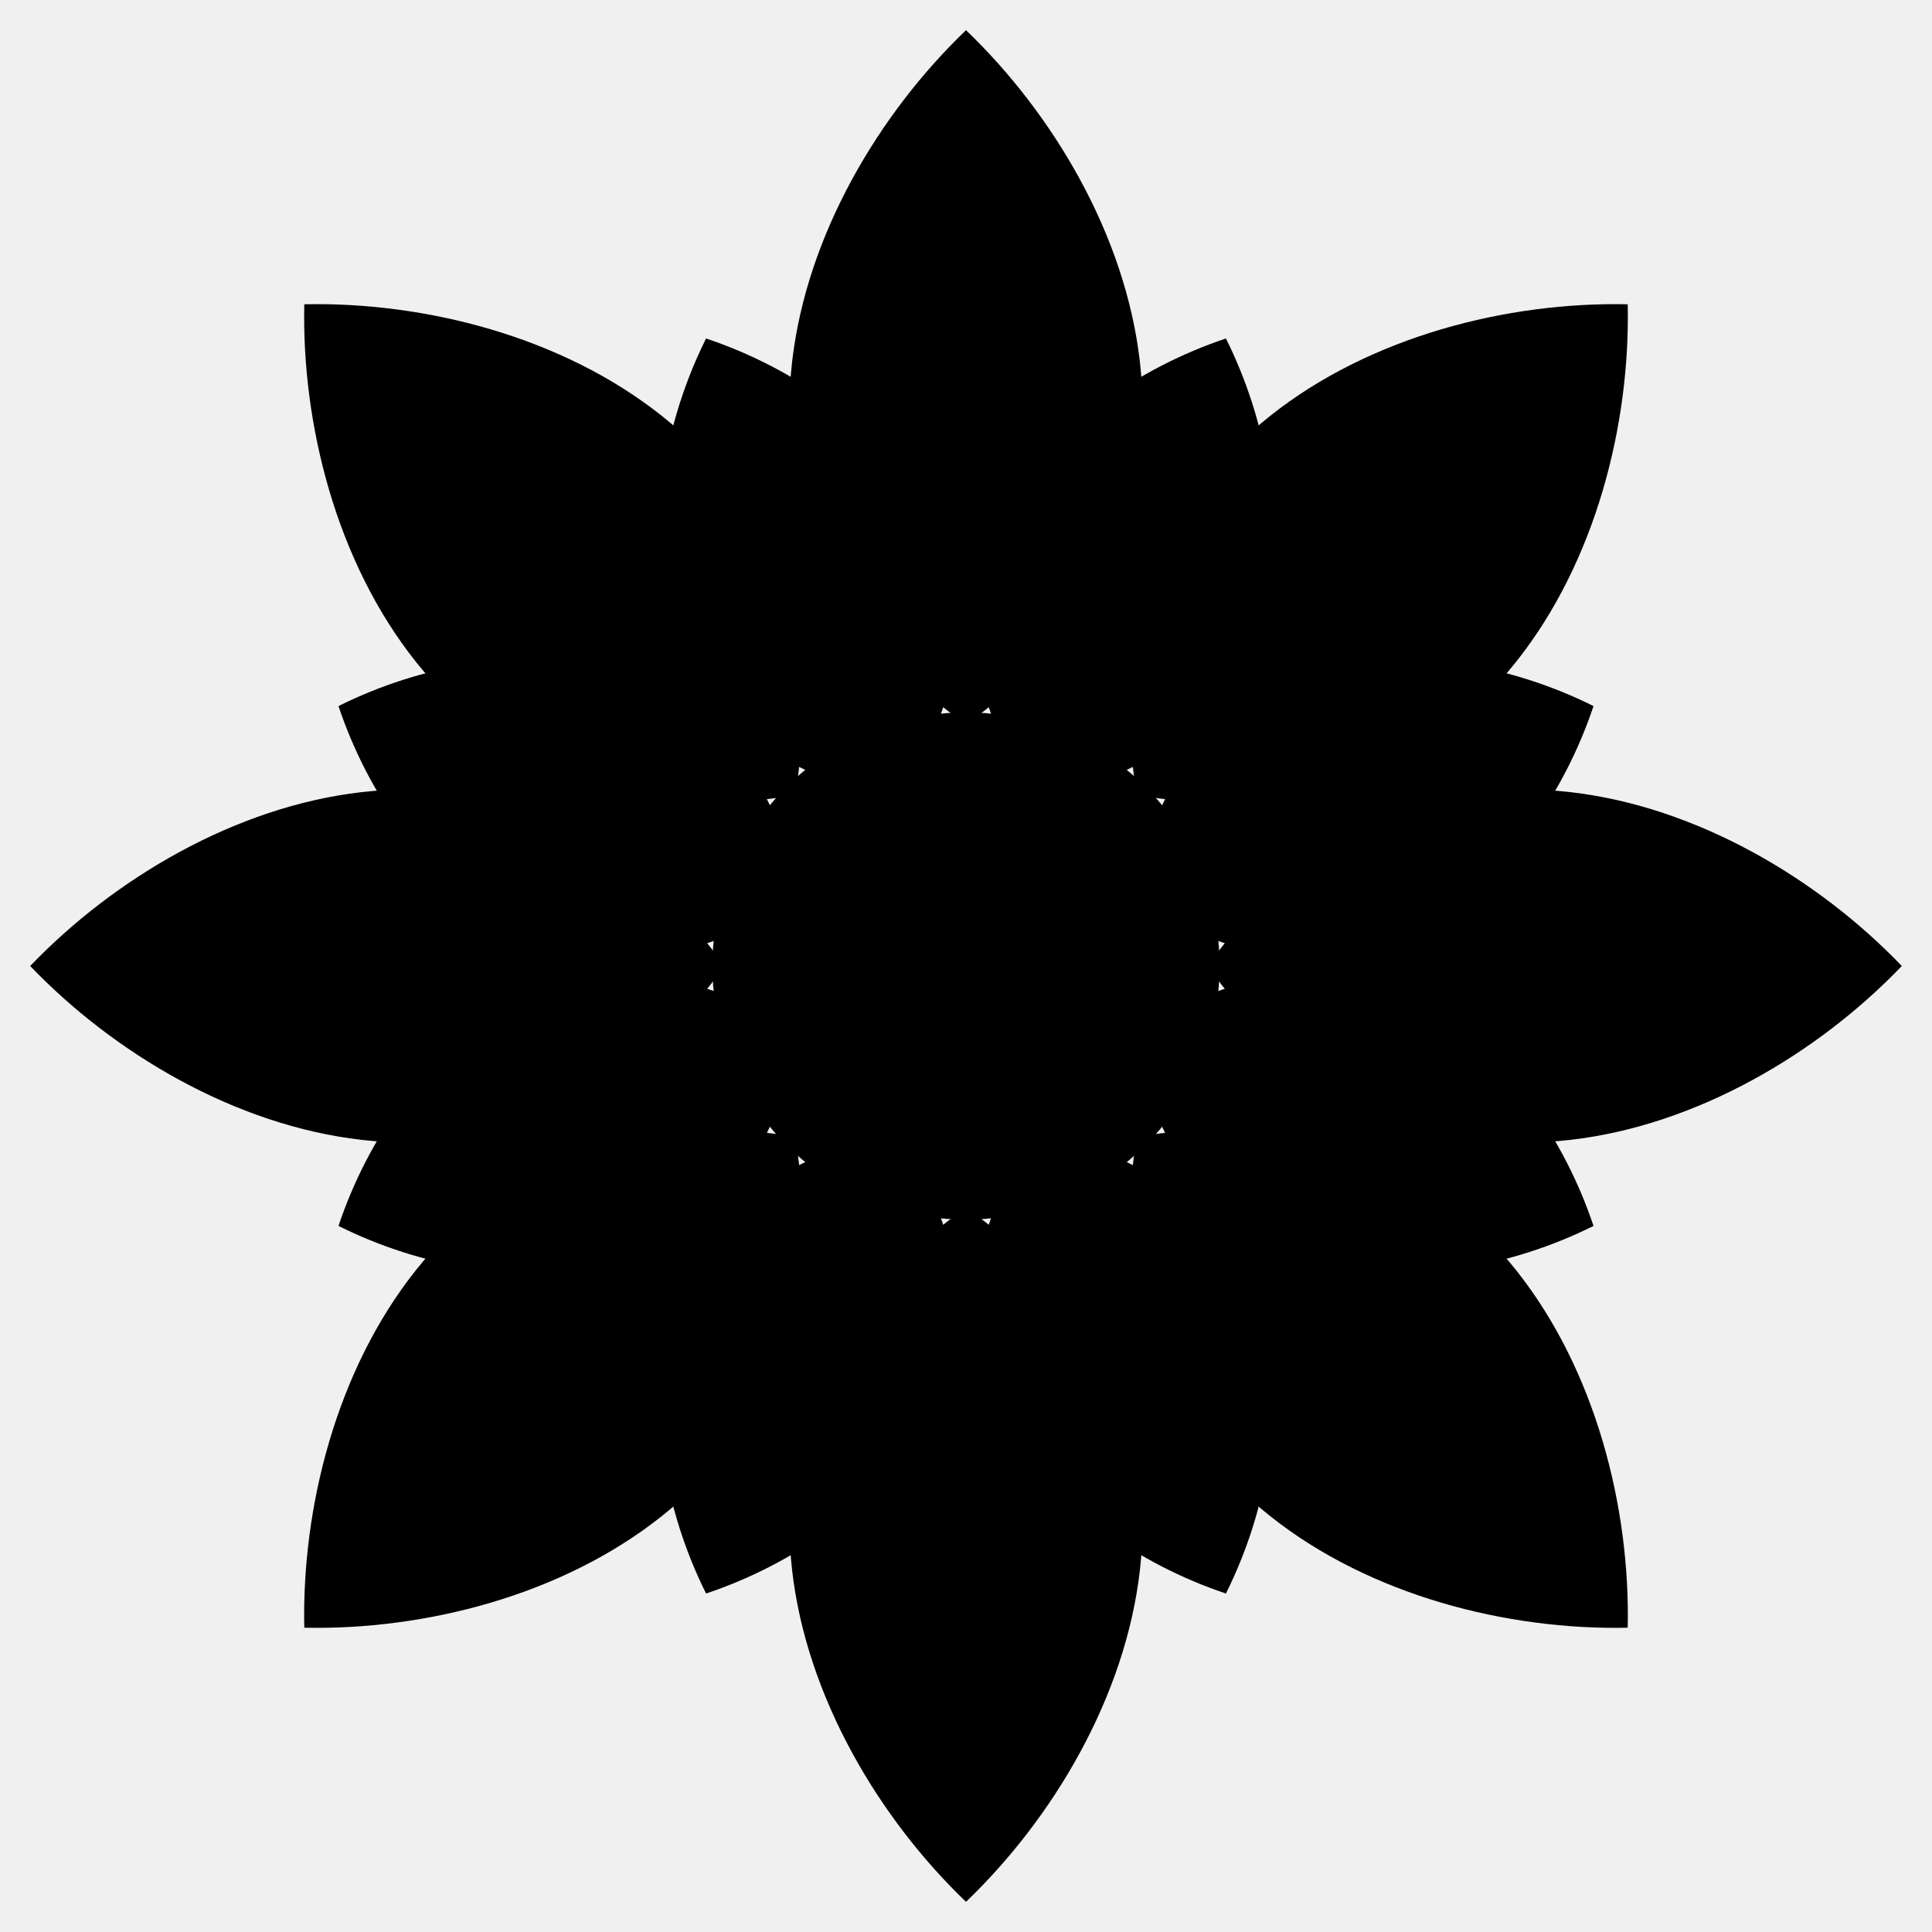
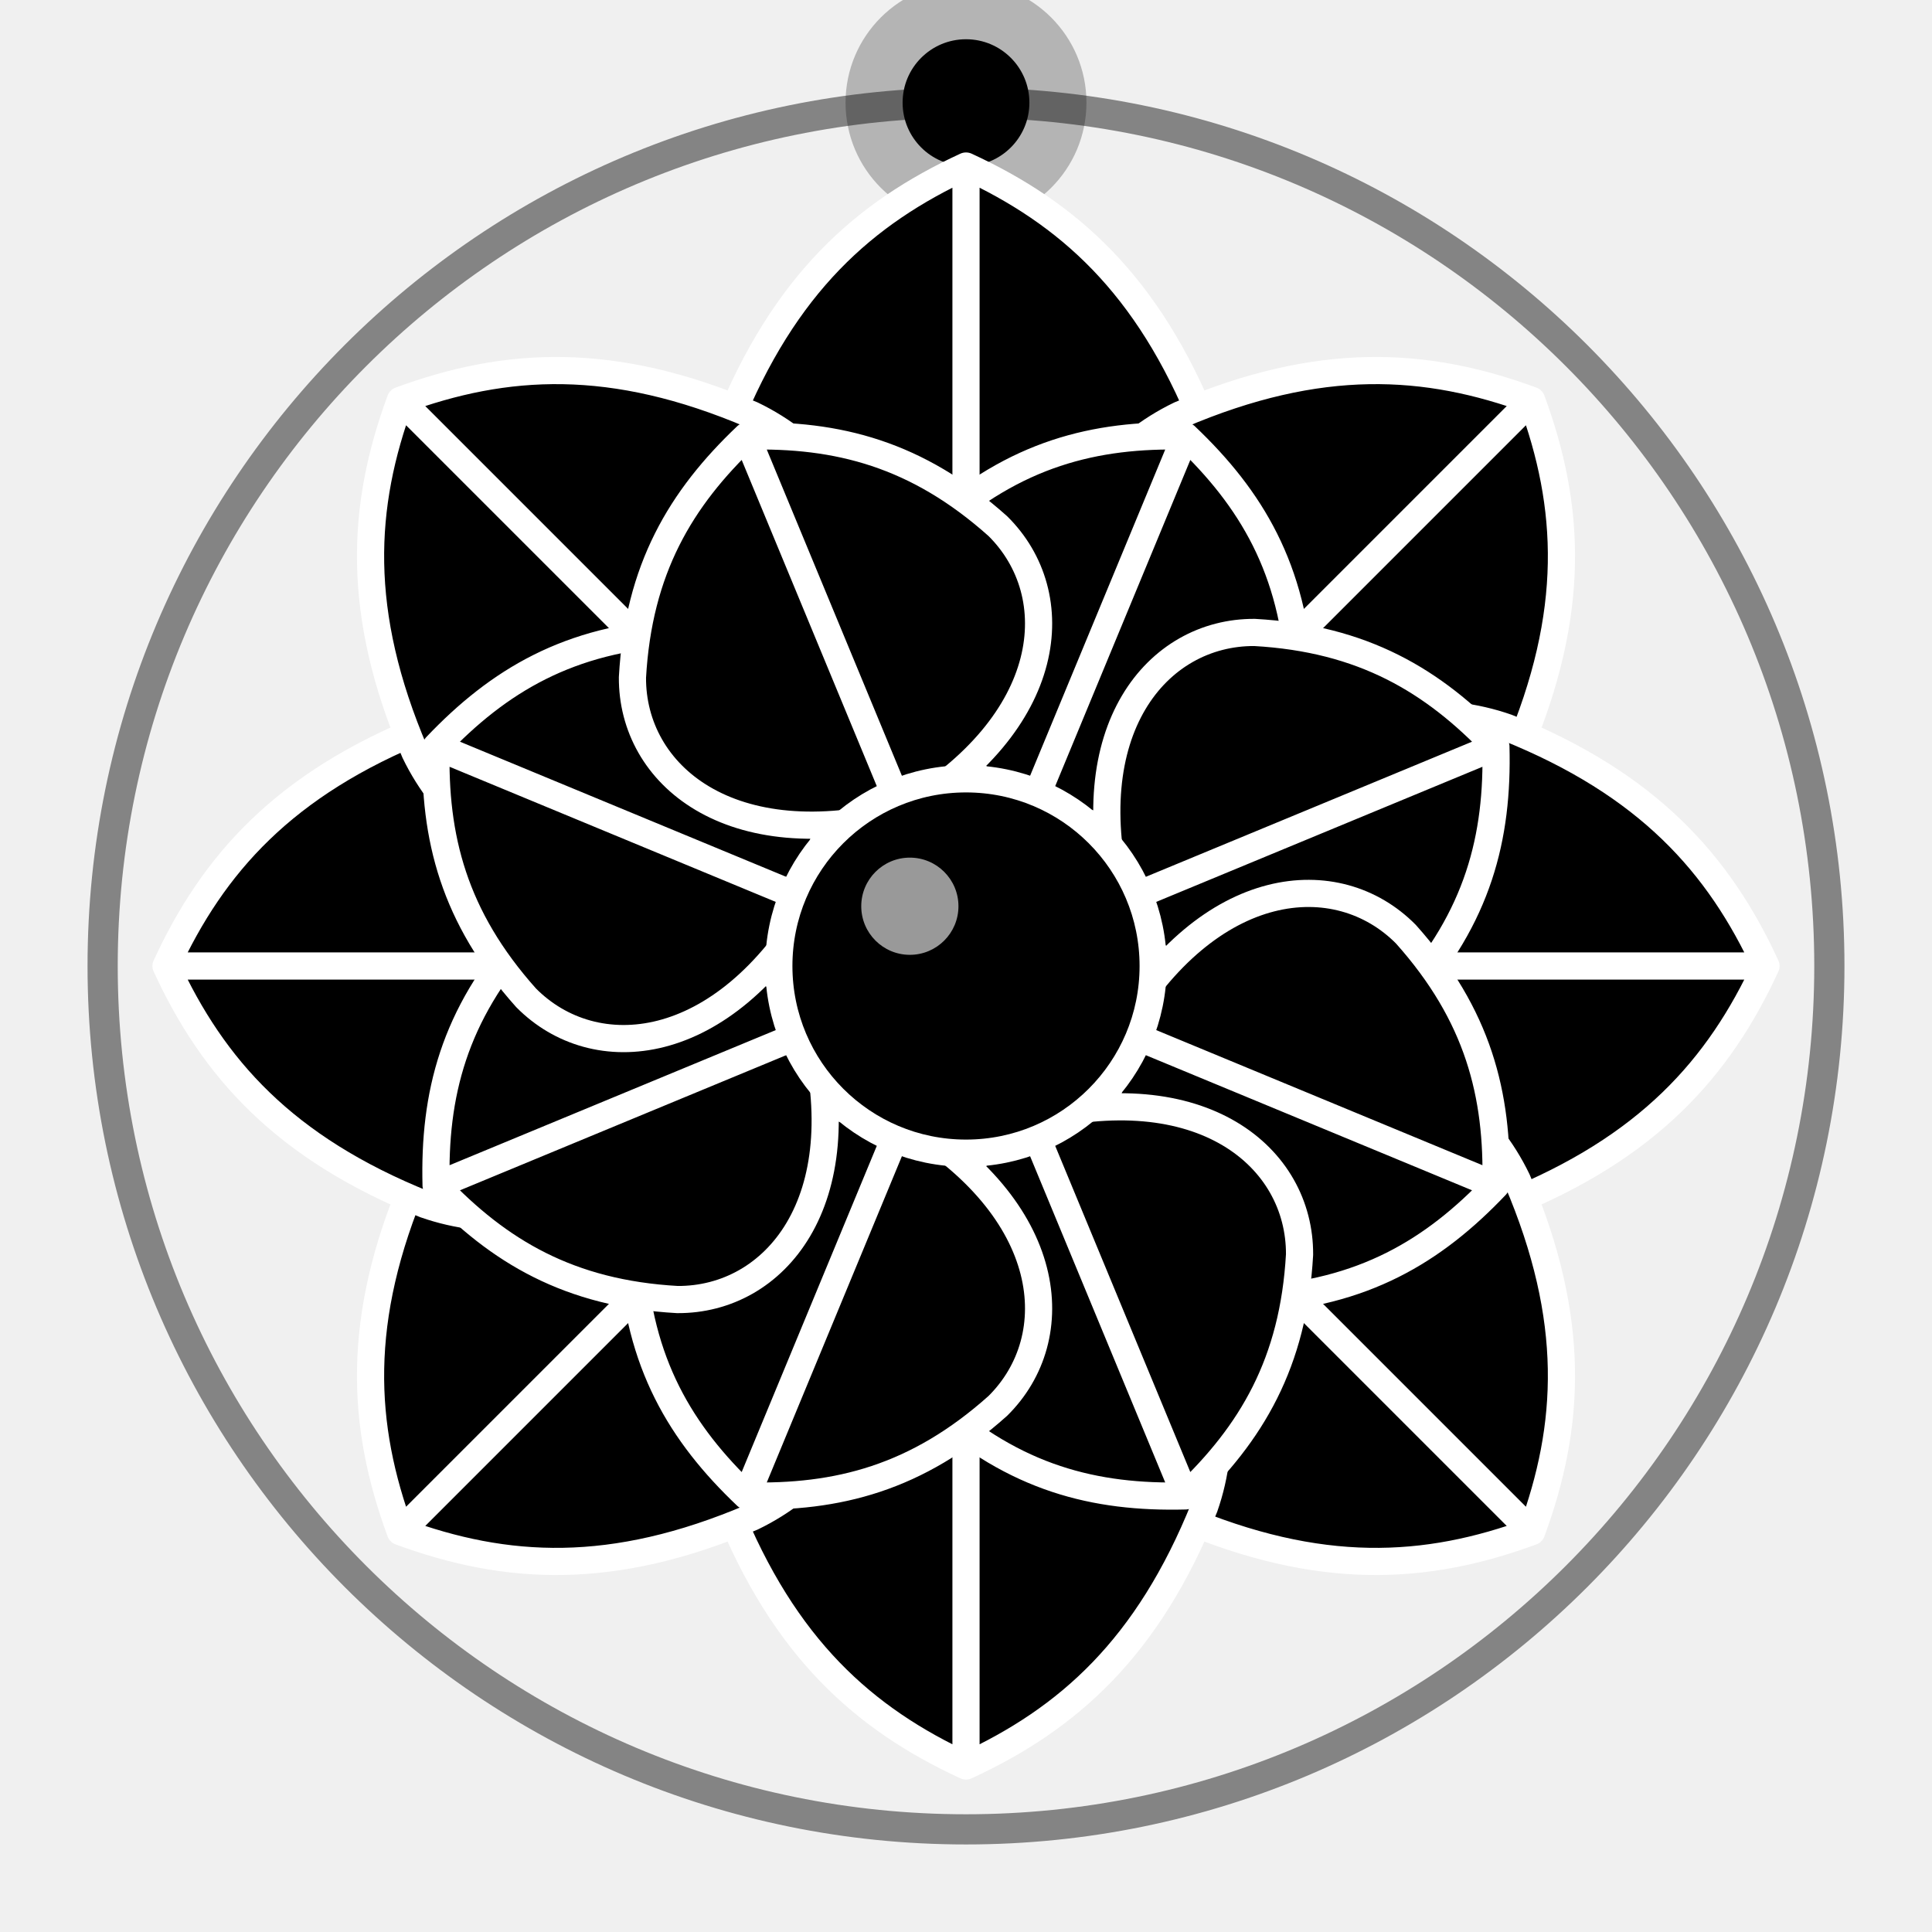
<svg xmlns="http://www.w3.org/2000/svg" viewBox="-32 -32 64 64" role="img" aria-label="Neelabja Mukhopadhyay">
-   <g id="petals-back" fill="currentColor">
-     <path d="M0 -8C9.6 -14.9 5.76 -25.48 0 -31C-5.76 -25.48 -9.6 -14.9 0 -8Z" transform="rotate(0)" />
-     <path d="M0 -8C9.6 -14.9 5.76 -25.48 0 -31C-5.76 -25.48 -9.6 -14.9 0 -8Z" transform="rotate(45)" />
-     <path d="M0 -8C9.6 -14.9 5.76 -25.48 0 -31C-5.76 -25.48 -9.6 -14.9 0 -8Z" transform="rotate(90)" />
-     <path d="M0 -8C9.6 -14.9 5.76 -25.48 0 -31C-5.76 -25.48 -9.6 -14.9 0 -8Z" transform="rotate(135)" />
-     <path d="M0 -8C9.6 -14.9 5.76 -25.48 0 -31C-5.76 -25.48 -9.6 -14.9 0 -8Z" transform="rotate(180)" />
-     <path d="M0 -8C9.6 -14.9 5.76 -25.48 0 -31C-5.76 -25.48 -9.6 -14.9 0 -8Z" transform="rotate(225)" />
-     <path d="M0 -8C9.6 -14.9 5.76 -25.48 0 -31C-5.76 -25.48 -9.6 -14.9 0 -8Z" transform="rotate(270)" />
-     <path d="M0 -8C9.6 -14.9 5.76 -25.48 0 -31C-5.76 -25.48 -9.6 -14.9 0 -8Z" transform="rotate(315)" />
+   <defs>
+     <linearGradient id="compact-mono-back-lit" gradientUnits="userSpaceOnUse" x1="0" y1="-7" x2="0" y2="-26.5">
+       <stop offset="0" stop-color="currentColor" />
+       <stop offset="1" stop-color="currentColor" />
+     </linearGradient>
+     <linearGradient id="compact-mono-back-shade" gradientUnits="userSpaceOnUse" x1="0" y1="-7" x2="0" y2="-26.5">
+       <stop offset="0" stop-color="currentColor" />
+       <stop offset="1" stop-color="currentColor" />
+     </linearGradient>
+     <linearGradient id="compact-mono-middle-lit" gradientUnits="userSpaceOnUse" x1="0" y1="-5.5" x2="0" y2="-19">
+       <stop offset="0" stop-color="currentColor" />
+       <stop offset="1" stop-color="currentColor" />
+     </linearGradient>
+     <linearGradient id="compact-mono-middle-shade" gradientUnits="userSpaceOnUse" x1="0" y1="-5.5" x2="0" y2="-19">
+       <stop offset="0" stop-color="currentColor" />
+       <stop offset="1" stop-color="currentColor" />
+     </linearGradient>
+     <radialGradient id="compact-mono-heart" cx="0.4" cy="0.36" r="0.62">
+       <stop offset="0" stop-color="currentColor" />
+       <stop offset="0.5" stop-color="currentColor" />
+       <stop offset="1" stop-color="currentColor" />
+     </radialGradient>
+   </defs>
+   <circle r="28.6" fill="none" stroke="currentColor" stroke-width="1" stroke-dasharray="none" opacity="0.45" />
+   <g class="logo__orbit">
+     <circle cy="-28.6" r="3.99" fill="currentColor" opacity="0.25" />
+     <circle cy="-28.6" r="2.1" fill="currentColor" />
  </g>
-   <g id="petals-middle" fill="currentColor">
-     <path d="M0 -6C7.6 -10.95 4.56 -18.54 0 -22.5C-4.56 -18.54 -7.6 -10.95 0 -6Z" transform="rotate(22.5)" />
-     <path d="M0 -6C7.6 -10.95 4.56 -18.54 0 -22.5C-4.56 -18.54 -7.6 -10.95 0 -6Z" transform="rotate(67.5)" />
-     <path d="M0 -6C7.6 -10.95 4.56 -18.54 0 -22.5C-4.56 -18.54 -7.6 -10.95 0 -6Z" transform="rotate(112.5)" />
-     <path d="M0 -6C7.6 -10.95 4.56 -18.54 0 -22.5C-4.56 -18.54 -7.6 -10.95 0 -6Z" transform="rotate(157.5)" />
-     <path d="M0 -6C7.6 -10.95 4.56 -18.54 0 -22.5C-4.56 -18.54 -7.6 -10.95 0 -6Z" transform="rotate(202.5)" />
-     <path d="M0 -6C7.6 -10.95 4.56 -18.54 0 -22.5C-4.56 -18.54 -7.6 -10.95 0 -6Z" transform="rotate(247.5)" />
-     <path d="M0 -6C7.6 -10.95 4.56 -18.54 0 -22.5C-4.56 -18.54 -7.6 -10.95 0 -6Z" transform="rotate(292.5)" />
-     <path d="M0 -6C7.6 -10.95 4.56 -18.54 0 -22.5C-4.56 -18.54 -7.6 -10.95 0 -6Z" transform="rotate(337.5)" />
-   </g>
-   <g id="lens">
-     <circle r="8.4" fill="currentColor" />
+   <g class="logo__turn">
+     <g class="logo__layer logo__layer--back">
+       <g transform="rotate(0)">
+         <g class="logo__petal" style="--i:0;--l:0">
+           <path d="M0 -7C-7.05 -8.17 -9.4 -13.63 -7.9 -17.92C-6.02 -22.6 -3.38 -24.94 0 -26.5Z" fill="url(#compact-mono-back-lit)" />
+           <path d="M0 -7C7.05 -8.17 9.4 -13.63 7.9 -17.92C6.02 -22.6 3.38 -24.94 0 -26.5Z" fill="url(#compact-mono-back-shade)" />
+           <path d="M0 -7C-7.05 -8.17 -9.4 -13.63 -7.9 -17.92C-6.02 -22.6 -3.38 -24.94 0 -26.5ZM0 -7C7.05 -8.17 9.4 -13.63 7.9 -17.92C6.02 -22.6 3.38 -24.94 0 -26.5Z" fill="none" stroke="#ffffff" stroke-width="0.9" stroke-linejoin="round" />
+         </g>
+       </g>
+       <g transform="rotate(45)">
+         <g class="logo__petal" style="--i:1;--l:0">
+           <path d="M0 -7C-7.05 -8.17 -9.4 -13.63 -7.9 -17.92C-6.02 -22.6 -3.38 -24.94 0 -26.5Z" fill="url(#compact-mono-back-lit)" />
+           <path d="M0 -7C7.05 -8.17 9.4 -13.63 7.9 -17.92C6.02 -22.6 3.38 -24.94 0 -26.5Z" fill="url(#compact-mono-back-shade)" />
+           <path d="M0 -7C-7.05 -8.17 -9.4 -13.63 -7.9 -17.92C-6.02 -22.6 -3.38 -24.94 0 -26.5ZM0 -7C7.05 -8.17 9.4 -13.63 7.9 -17.92C6.02 -22.6 3.38 -24.94 0 -26.5Z" fill="none" stroke="#ffffff" stroke-width="0.9" stroke-linejoin="round" />
+         </g>
+       </g>
+       <g transform="rotate(90)">
+         <g class="logo__petal" style="--i:2;--l:0">
+           <path d="M0 -7C-7.05 -8.17 -9.4 -13.63 -7.9 -17.92C-6.02 -22.6 -3.38 -24.94 0 -26.5Z" fill="url(#compact-mono-back-lit)" />
+           <path d="M0 -7C7.05 -8.17 9.4 -13.63 7.9 -17.92C6.02 -22.6 3.38 -24.94 0 -26.5Z" fill="url(#compact-mono-back-shade)" />
+           <path d="M0 -7C-7.05 -8.17 -9.4 -13.63 -7.9 -17.92C-6.02 -22.6 -3.38 -24.94 0 -26.5ZM0 -7C7.05 -8.17 9.4 -13.63 7.9 -17.92C6.02 -22.6 3.38 -24.94 0 -26.5Z" fill="none" stroke="#ffffff" stroke-width="0.9" stroke-linejoin="round" />
+         </g>
+       </g>
+       <g transform="rotate(135)">
+         <g class="logo__petal" style="--i:3;--l:0">
+           <path d="M0 -7C-7.05 -8.17 -9.4 -13.63 -7.9 -17.92C-6.02 -22.6 -3.38 -24.94 0 -26.5Z" fill="url(#compact-mono-back-lit)" />
+           <path d="M0 -7C7.05 -8.17 9.4 -13.63 7.9 -17.92C6.02 -22.6 3.38 -24.94 0 -26.5Z" fill="url(#compact-mono-back-shade)" />
+           <path d="M0 -7C-7.05 -8.17 -9.4 -13.63 -7.9 -17.92C-6.02 -22.6 -3.38 -24.94 0 -26.5ZM0 -7C7.05 -8.17 9.4 -13.63 7.9 -17.92C6.02 -22.6 3.38 -24.94 0 -26.5Z" fill="none" stroke="#ffffff" stroke-width="0.9" stroke-linejoin="round" />
+         </g>
+       </g>
+       <g transform="rotate(180)">
+         <g class="logo__petal" style="--i:4;--l:0">
+           <path d="M0 -7C-7.05 -8.17 -9.4 -13.63 -7.9 -17.92C-6.02 -22.6 -3.38 -24.94 0 -26.5Z" fill="url(#compact-mono-back-lit)" />
+           <path d="M0 -7C7.05 -8.17 9.4 -13.63 7.9 -17.92C6.02 -22.6 3.38 -24.94 0 -26.5Z" fill="url(#compact-mono-back-shade)" />
+           <path d="M0 -7C-7.05 -8.17 -9.4 -13.63 -7.9 -17.92C-6.02 -22.6 -3.38 -24.94 0 -26.5ZM0 -7C7.05 -8.17 9.4 -13.63 7.9 -17.92C6.02 -22.6 3.38 -24.94 0 -26.5Z" fill="none" stroke="#ffffff" stroke-width="0.9" stroke-linejoin="round" />
+         </g>
+       </g>
+       <g transform="rotate(225)">
+         <g class="logo__petal" style="--i:5;--l:0">
+           <path d="M0 -7C-7.05 -8.17 -9.4 -13.63 -7.9 -17.92C-6.02 -22.6 -3.38 -24.94 0 -26.5Z" fill="url(#compact-mono-back-lit)" />
+           <path d="M0 -7C7.05 -8.17 9.4 -13.63 7.9 -17.92C6.02 -22.6 3.38 -24.94 0 -26.5Z" fill="url(#compact-mono-back-shade)" />
+           <path d="M0 -7C-7.05 -8.17 -9.4 -13.63 -7.9 -17.92C-6.02 -22.6 -3.38 -24.94 0 -26.5ZM0 -7C7.05 -8.17 9.4 -13.63 7.9 -17.92C6.02 -22.6 3.38 -24.94 0 -26.5Z" fill="none" stroke="#ffffff" stroke-width="0.9" stroke-linejoin="round" />
+         </g>
+       </g>
+       <g transform="rotate(270)">
+         <g class="logo__petal" style="--i:6;--l:0">
+           <path d="M0 -7C-7.05 -8.17 -9.4 -13.63 -7.9 -17.92C-6.02 -22.6 -3.38 -24.94 0 -26.5Z" fill="url(#compact-mono-back-lit)" />
+           <path d="M0 -7C7.05 -8.17 9.4 -13.63 7.9 -17.92C6.02 -22.6 3.38 -24.94 0 -26.5Z" fill="url(#compact-mono-back-shade)" />
+           <path d="M0 -7C-7.05 -8.17 -9.4 -13.63 -7.9 -17.92C-6.02 -22.6 -3.38 -24.94 0 -26.5ZM0 -7C7.05 -8.17 9.4 -13.63 7.9 -17.92C6.02 -22.6 3.38 -24.94 0 -26.5Z" fill="none" stroke="#ffffff" stroke-width="0.9" stroke-linejoin="round" />
+         </g>
+       </g>
+       <g transform="rotate(315)">
+         <g class="logo__petal" style="--i:7;--l:0">
+           <path d="M0 -7C-7.05 -8.17 -9.4 -13.63 -7.9 -17.92C-6.02 -22.6 -3.38 -24.94 0 -26.5Z" fill="url(#compact-mono-back-lit)" />
+           <path d="M0 -7C7.05 -8.17 9.4 -13.63 7.9 -17.92C6.02 -22.6 3.38 -24.94 0 -26.5Z" fill="url(#compact-mono-back-shade)" />
+           <path d="M0 -7C-7.05 -8.17 -9.4 -13.63 -7.9 -17.92C-6.02 -22.6 -3.38 -24.94 0 -26.5ZM0 -7C7.05 -8.17 9.4 -13.63 7.9 -17.92C6.02 -22.6 3.38 -24.94 0 -26.5Z" fill="none" stroke="#ffffff" stroke-width="0.9" stroke-linejoin="round" />
+         </g>
+       </g>
+     </g>
+     <g class="logo__layer logo__layer--middle">
+       <g transform="rotate(22.5)">
+         <g class="logo__petal" style="--i:0;--l:1">
+           <path d="M0 -5.5C-5.85 -6.31 -7.8 -10.09 -6.55 -13.06C-4.99 -16.3 -2.81 -17.92 0 -19Z" fill="url(#compact-mono-middle-lit)" />
+           <path d="M0 -5.5C5.85 -6.31 7.8 -10.09 6.55 -13.06C4.99 -16.3 2.81 -17.92 0 -19Z" fill="url(#compact-mono-middle-shade)" />
+           <path d="M0 -5.5C-5.85 -6.31 -7.8 -10.09 -6.55 -13.06C-4.99 -16.3 -2.81 -17.92 0 -19ZM0 -5.5C5.85 -6.31 7.8 -10.09 6.55 -13.06C4.99 -16.3 2.81 -17.92 0 -19Z" fill="none" stroke="#ffffff" stroke-width="0.9" stroke-linejoin="round" />
+         </g>
+       </g>
+       <g transform="rotate(67.5)">
+         <g class="logo__petal" style="--i:1;--l:1">
+           <path d="M0 -5.5C-5.85 -6.31 -7.8 -10.09 -6.55 -13.06C-4.99 -16.3 -2.81 -17.92 0 -19Z" fill="url(#compact-mono-middle-lit)" />
+           <path d="M0 -5.5C5.85 -6.31 7.8 -10.09 6.55 -13.06C4.99 -16.3 2.81 -17.92 0 -19Z" fill="url(#compact-mono-middle-shade)" />
+           <path d="M0 -5.5C-5.85 -6.31 -7.8 -10.09 -6.55 -13.06C-4.99 -16.3 -2.81 -17.92 0 -19ZM0 -5.5C5.85 -6.31 7.8 -10.09 6.55 -13.06C4.99 -16.3 2.81 -17.92 0 -19Z" fill="none" stroke="#ffffff" stroke-width="0.9" stroke-linejoin="round" />
+         </g>
+       </g>
+       <g transform="rotate(112.5)">
+         <g class="logo__petal" style="--i:2;--l:1">
+           <path d="M0 -5.5C-5.85 -6.31 -7.8 -10.09 -6.55 -13.06C-4.99 -16.3 -2.81 -17.92 0 -19Z" fill="url(#compact-mono-middle-lit)" />
+           <path d="M0 -5.5C5.85 -6.31 7.8 -10.09 6.55 -13.06C4.99 -16.3 2.81 -17.92 0 -19Z" fill="url(#compact-mono-middle-shade)" />
+           <path d="M0 -5.5C-5.85 -6.31 -7.8 -10.09 -6.55 -13.06C-4.99 -16.3 -2.81 -17.92 0 -19ZM0 -5.5C5.85 -6.31 7.8 -10.09 6.55 -13.06C4.99 -16.3 2.81 -17.92 0 -19Z" fill="none" stroke="#ffffff" stroke-width="0.9" stroke-linejoin="round" />
+         </g>
+       </g>
+       <g transform="rotate(157.5)">
+         <g class="logo__petal" style="--i:3;--l:1">
+           <path d="M0 -5.5C-5.85 -6.31 -7.8 -10.09 -6.55 -13.06C-4.99 -16.3 -2.81 -17.92 0 -19Z" fill="url(#compact-mono-middle-lit)" />
+           <path d="M0 -5.5C5.85 -6.31 7.8 -10.09 6.55 -13.06C4.99 -16.3 2.81 -17.92 0 -19Z" fill="url(#compact-mono-middle-shade)" />
+           <path d="M0 -5.5C-5.85 -6.31 -7.8 -10.09 -6.55 -13.06C-4.99 -16.3 -2.81 -17.92 0 -19ZM0 -5.5C5.85 -6.31 7.8 -10.09 6.55 -13.06C4.99 -16.3 2.81 -17.92 0 -19Z" fill="none" stroke="#ffffff" stroke-width="0.9" stroke-linejoin="round" />
+         </g>
+       </g>
+       <g transform="rotate(202.5)">
+         <g class="logo__petal" style="--i:4;--l:1">
+           <path d="M0 -5.5C-5.85 -6.31 -7.8 -10.09 -6.55 -13.06C-4.99 -16.3 -2.81 -17.92 0 -19Z" fill="url(#compact-mono-middle-lit)" />
+           <path d="M0 -5.5C5.85 -6.31 7.8 -10.09 6.55 -13.06C4.99 -16.3 2.81 -17.92 0 -19Z" fill="url(#compact-mono-middle-shade)" />
+           <path d="M0 -5.5C-5.85 -6.31 -7.8 -10.09 -6.55 -13.06C-4.99 -16.3 -2.81 -17.92 0 -19ZM0 -5.5C5.85 -6.31 7.8 -10.09 6.55 -13.06C4.99 -16.3 2.81 -17.92 0 -19Z" fill="none" stroke="#ffffff" stroke-width="0.9" stroke-linejoin="round" />
+         </g>
+       </g>
+       <g transform="rotate(247.5)">
+         <g class="logo__petal" style="--i:5;--l:1">
+           <path d="M0 -5.5C-5.85 -6.31 -7.8 -10.09 -6.55 -13.06C-4.99 -16.3 -2.81 -17.92 0 -19Z" fill="url(#compact-mono-middle-lit)" />
+           <path d="M0 -5.5C5.85 -6.31 7.8 -10.09 6.55 -13.06C4.99 -16.3 2.81 -17.92 0 -19Z" fill="url(#compact-mono-middle-shade)" />
+           <path d="M0 -5.5C-5.85 -6.31 -7.8 -10.09 -6.55 -13.06C-4.99 -16.3 -2.81 -17.92 0 -19ZM0 -5.5C5.85 -6.31 7.8 -10.09 6.55 -13.06C4.99 -16.3 2.81 -17.92 0 -19Z" fill="none" stroke="#ffffff" stroke-width="0.9" stroke-linejoin="round" />
+         </g>
+       </g>
+       <g transform="rotate(292.5)">
+         <g class="logo__petal" style="--i:6;--l:1">
+           <path d="M0 -5.5C-5.85 -6.31 -7.8 -10.09 -6.55 -13.06C-4.99 -16.3 -2.81 -17.92 0 -19Z" fill="url(#compact-mono-middle-lit)" />
+           <path d="M0 -5.5C5.85 -6.31 7.8 -10.09 6.55 -13.06C4.99 -16.3 2.81 -17.92 0 -19Z" fill="url(#compact-mono-middle-shade)" />
+           <path d="M0 -5.5C-5.85 -6.31 -7.8 -10.09 -6.55 -13.06C-4.99 -16.3 -2.81 -17.92 0 -19ZM0 -5.5C5.85 -6.31 7.8 -10.09 6.55 -13.06C4.99 -16.3 2.81 -17.92 0 -19Z" fill="none" stroke="#ffffff" stroke-width="0.9" stroke-linejoin="round" />
+         </g>
+       </g>
+       <g transform="rotate(337.5)">
+         <g class="logo__petal" style="--i:7;--l:1">
+           <path d="M0 -5.5C-5.85 -6.31 -7.8 -10.09 -6.55 -13.06C-4.99 -16.3 -2.81 -17.92 0 -19Z" fill="url(#compact-mono-middle-lit)" />
+           <path d="M0 -5.5C5.85 -6.31 7.8 -10.09 6.55 -13.06C4.99 -16.3 2.81 -17.92 0 -19Z" fill="url(#compact-mono-middle-shade)" />
+           <path d="M0 -5.5C-5.85 -6.31 -7.8 -10.09 -6.55 -13.06C-4.99 -16.3 -2.81 -17.92 0 -19ZM0 -5.5C5.85 -6.31 7.8 -10.09 6.55 -13.06C4.99 -16.3 2.81 -17.92 0 -19Z" fill="none" stroke="#ffffff" stroke-width="0.9" stroke-linejoin="round" />
+         </g>
+       </g>
+     </g>
+     <g class="logo__heart">
+       <circle r="6.2" fill="url(#compact-mono-heart)" stroke="#ffffff" stroke-width="0.9" />
+       <circle cx="-1.86" cy="-1.98" r="1.61" fill="#ffffff" opacity="0.6" />
+     </g>
  </g>
</svg>
